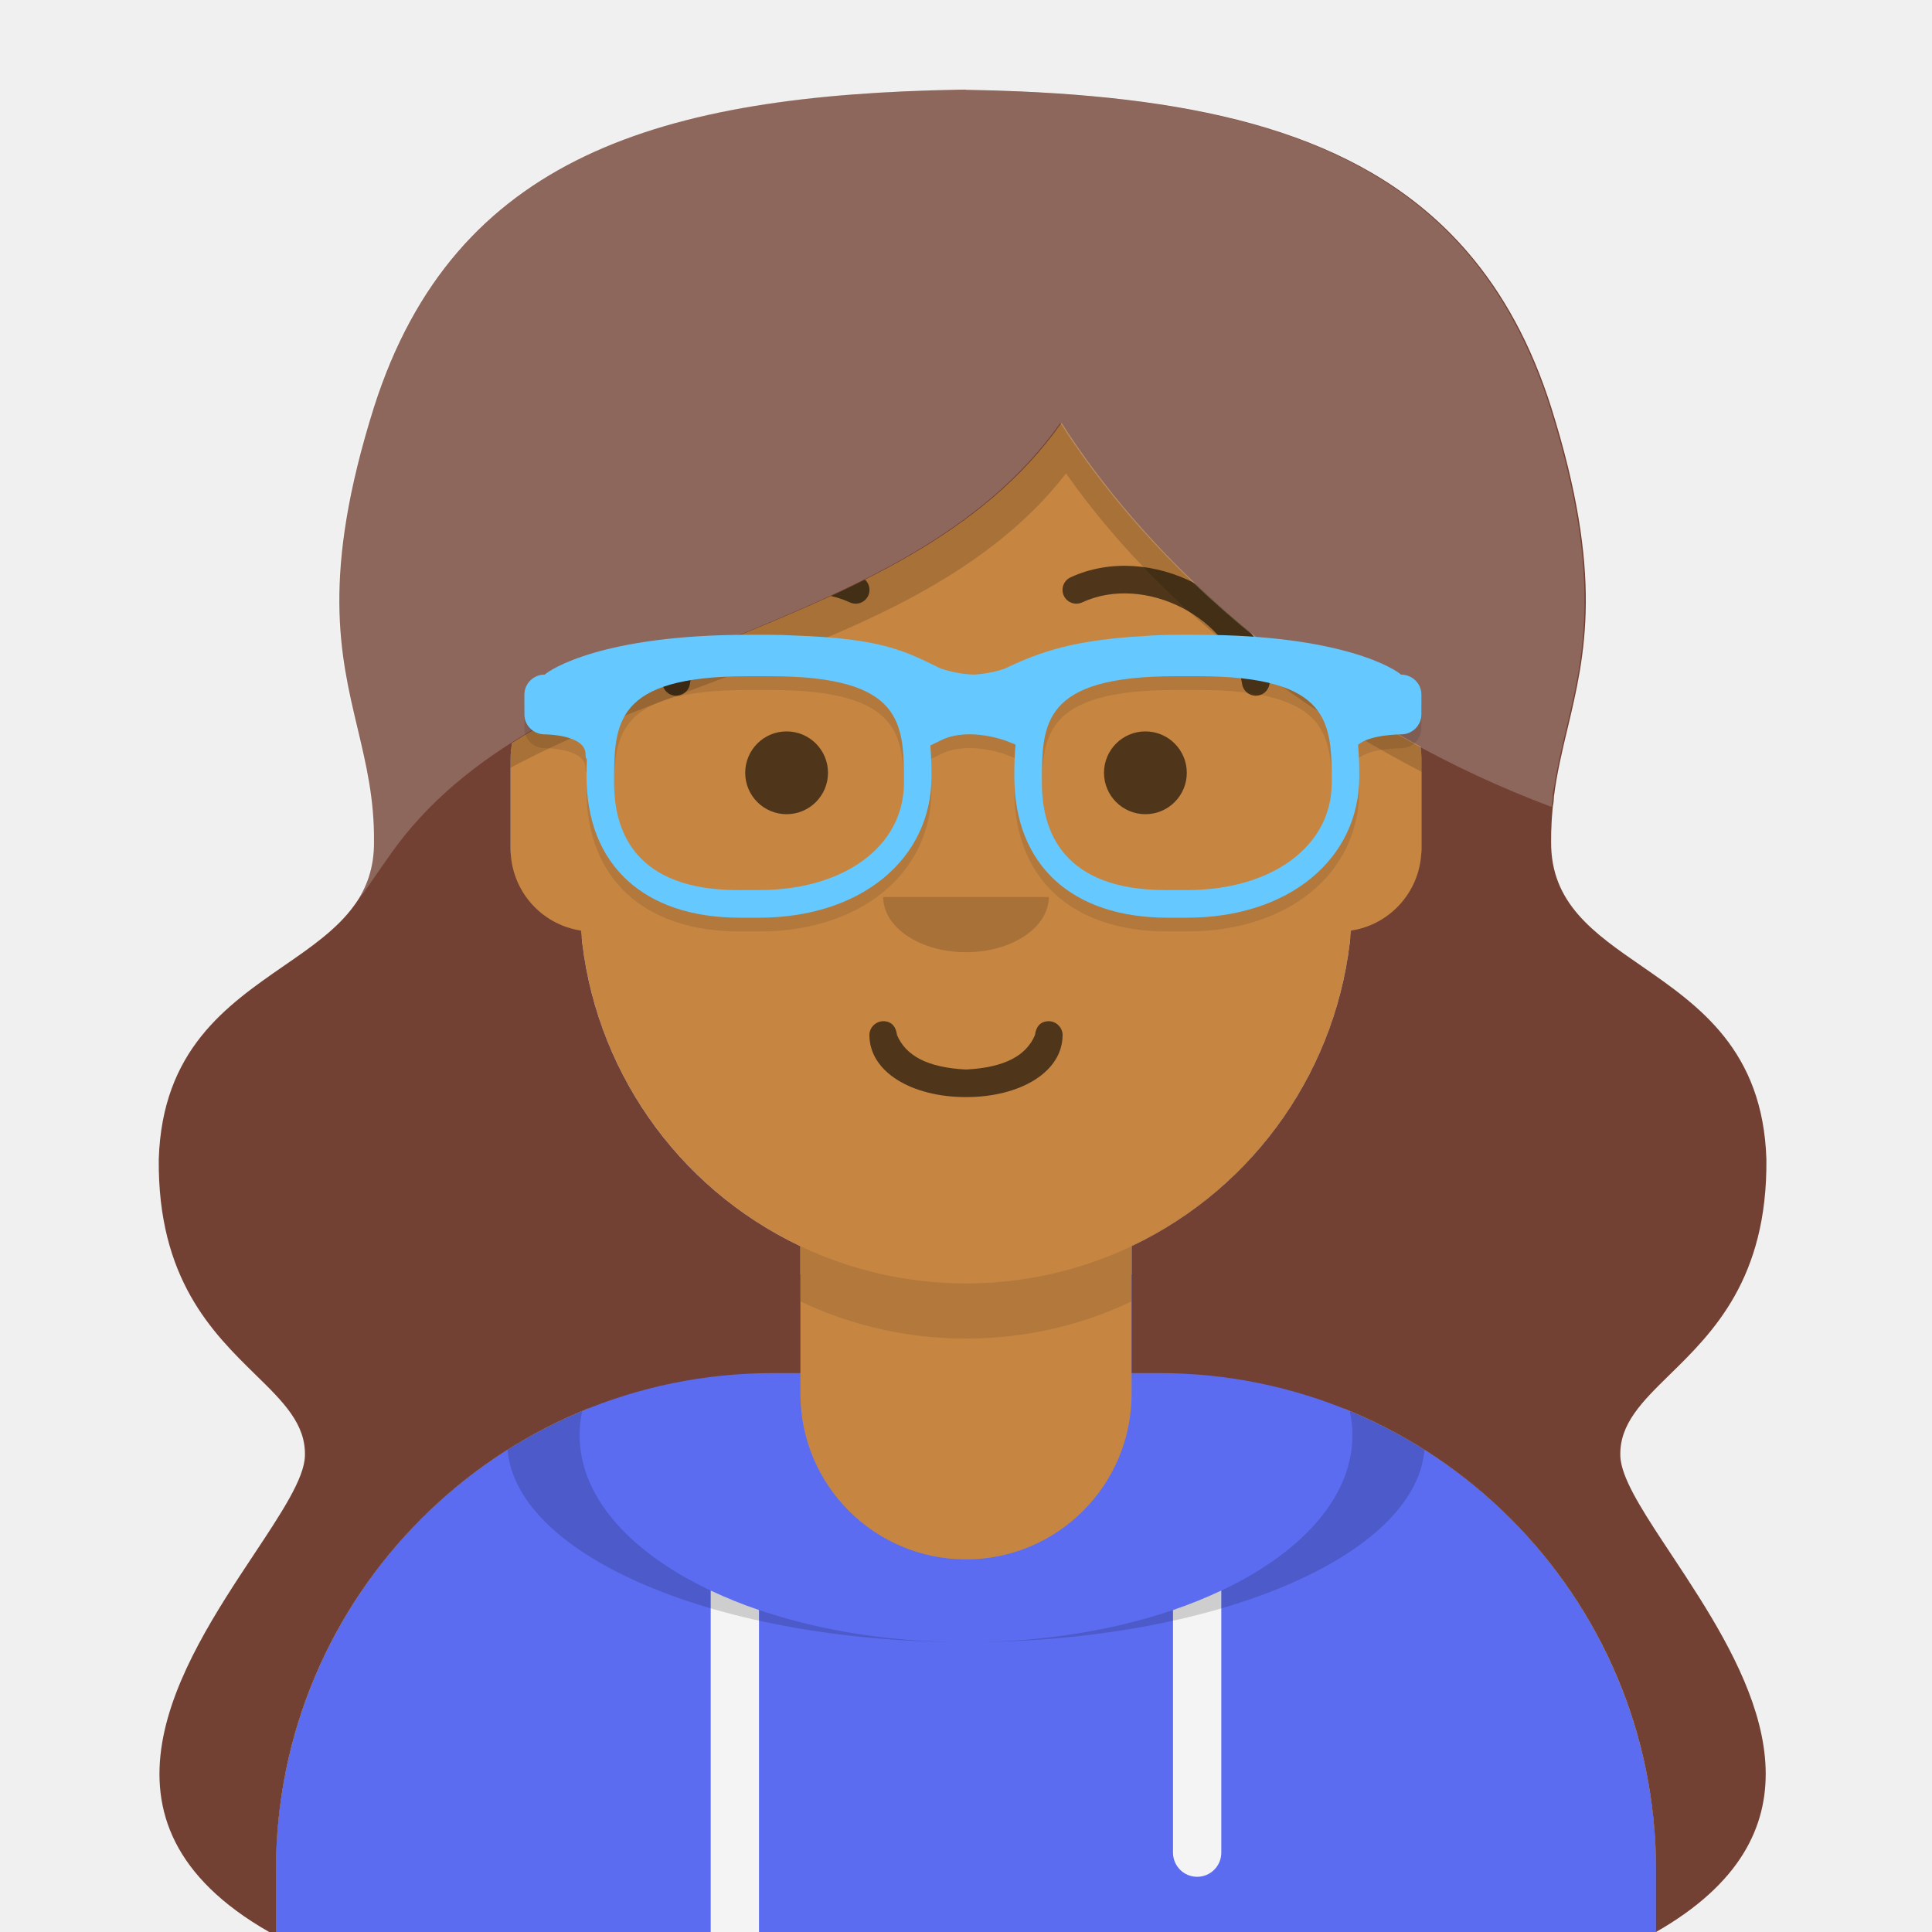
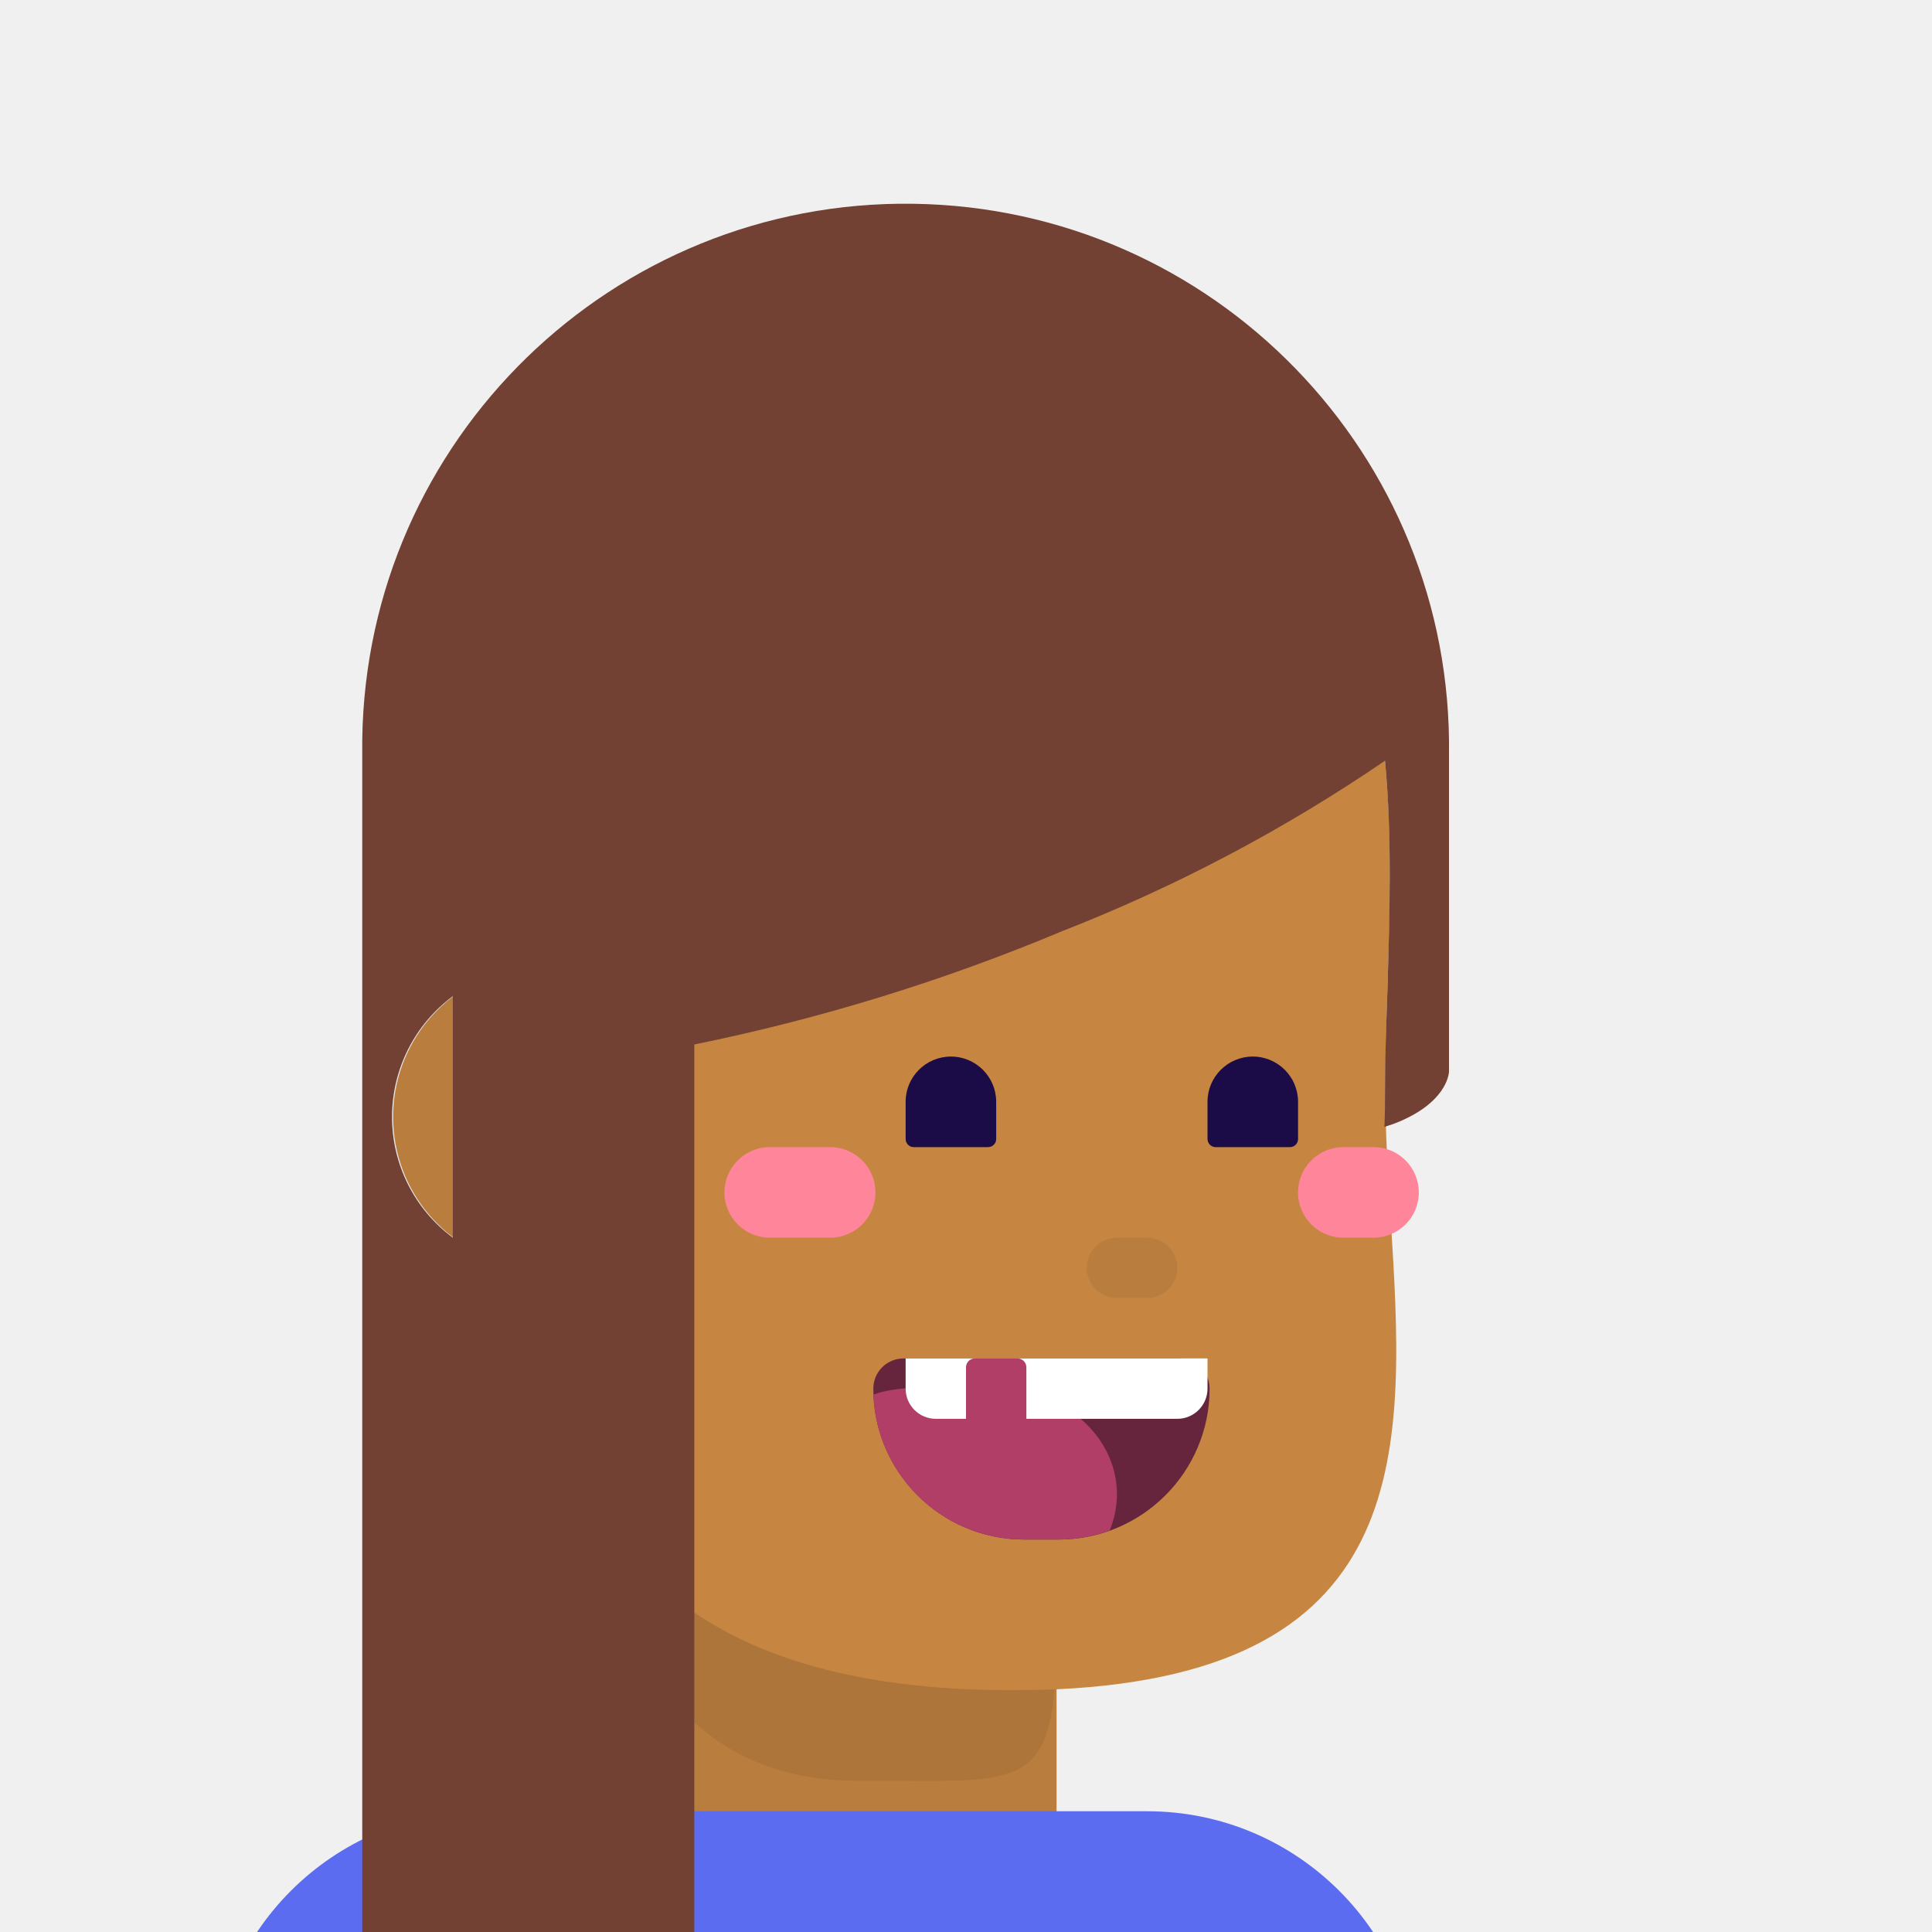
- <svg xmlns="http://www.w3.org/2000/svg" viewBox="0 0 280 280" fill="none" shape-rendering="auto">
+ <svg xmlns="http://www.w3.org/2000/svg" viewBox="0 0 64 64" fill="none" shape-rendering="auto">
  <mask id="viewboxMask">
-     <rect width="280" height="280" rx="0" ry="0" x="0" y="0" fill="#fff" />
+     <rect width="64" height="64" rx="0" ry="0" x="0" y="0" fill="#fff" />
  </mask>
  <g mask="url(#viewboxMask)">
-     <g transform="translate(8)">
-       <path d="M132 36a56 56 0 0 0-56 56v6.17A12 12 0 0 0 66 110v14a12 12 0 0 0 10.3 11.88 56.04 56.04 0 0 0 31.7 44.73v18.4h-4a72 72 0 0 0-72 72v9h200v-9a72 72 0 0 0-72-72h-4v-18.39a56.04 56.04 0 0 0 31.7-44.73A12 12 0 0 0 198 124v-14a12 12 0 0 0-10-11.83V92a56 56 0 0 0-56-56Z" fill="#c68642" />
-       <path d="M108 180.61v8a55.79 55.79 0 0 0 24 5.39c8.59 0 16.73-1.93 24-5.39v-8a55.79 55.79 0 0 1-24 5.39 55.79 55.79 0 0 1-24-5.39Z" fill="#000" fill-opacity=".1" />
-       <g transform="translate(0 170)">
-         <path d="M108 14.7c-15.52 3.68-27.1 10.83-30.77 19.44A72.02 72.02 0 0 0 32 101v9h200v-9a72.02 72.02 0 0 0-45.23-66.86C183.1 25.53 171.52 18.38 156 14.7V32a24 24 0 1 1-48 0V14.7Z" fill="#5b6cf0" />
-         <path d="M102 63.34a67.1 67.1 0 0 1-7-2.82V110h7V63.34ZM162 63.34a67.04 67.04 0 0 0 7-2.82V98.5a3.5 3.5 0 1 1-7 0V63.34Z" fill="#F4F4F4" />
-         <path d="M187.62 34.49a71.79 71.79 0 0 1 10.83 5.63C197.11 55.62 167.87 68 132 68c30.93 0 56-13.43 56-30 0-1.19-.13-2.36-.38-3.51ZM76.38 34.49a16.48 16.48 0 0 0-.38 3.5c0 16.58 25.07 30 56 30-35.87 0-65.1-12.38-66.45-27.88a71.79 71.79 0 0 1 10.83-5.63Z" fill="#000" fill-opacity=".16" />
+     <path d="M46.07 40.4c.47 7.5.94 15-11.07 15.56v9.91S31.36 68 26.5 68c-4.86 0-8.5-3.48-8.5-3.48V45.1c-.2-1.02-.33-2.06-.41-3.12a5 5 0 0 1-.9-9.8C15.37 22.63 17.52 13 32 13c14.59 0 14.24 11.08 13.96 19.81-.04 1.15-.07 2.25-.07 3.29 0 1.4.09 2.86.18 4.3Z" fill="#c68642" />
+     <path d="M17.59 41.98c-.16-1.97-.16-3.97-.16-5.88a46.7 46.7 0 0 1-.73-3.93 5 5 0 0 0 .89 9.81ZM18 45.1v19.42S21.64 68 26.5 68c4.86 0 8.5-2.13 8.5-2.13v-9.91c-.48.02-.98.03-1.5.03-10.79 0-14.34-4.95-15.5-10.9Z" fill="#000" fill-opacity=".07" />
+     <path d="M34.93 55.96c-.46.02-.93.03-1.43.03-7.25 0-11.23-2.23-13.41-5.5.5 4.82 3.16 8.5 8.3 8.5h1.36c3.8.03 4.92.04 5.18-3.03Z" fill="#000" fill-opacity=".07" />
+     <rect x="36" y="41" width="3" height="2" rx="1" fill="#000" fill-opacity=".07" />
+     <rect x="7" y="60" width="40" height="23" rx="9" fill="#5b6cf0" />
+     <path fill-rule="evenodd" clip-rule="evenodd" d="M48 25a18 18 0 0 0-36-.5V65h11V34.6a65.12 65.12 0 0 0 12.2-3.76 53.45 53.45 0 0 0 10.68-5.64c.24 2.53.15 5.16.08 7.61-.04 1.15-.08 2.25-.08 3.29 0 .4 0 .82-.02 1.23.23-.07.45-.15.64-.24 1.5-.69 1.5-1.6 1.5-1.6V25Zm-33 8a4.98 4.98 0 0 0 0 8v-8Z" fill="#724133" />
+     <g transform="translate(1)">
+       <path d="M27.93 46a1 1 0 0 1 1-1h9.14a1 1 0 0 1 1 1 5 5 0 0 1-5 5h-1.14a5 5 0 0 1-5-5Z" fill="#66253C" />
+       <path d="M35.76 50.7a5 5 0 0 1-1.69.3h-1.14a5 5 0 0 1-5-4.8c.77-.29 1.9-.25 3.02-.22L32 46c2.21 0 4 1.57 4 3.5 0 .42-.09.83-.24 1.2Z" fill="#B03E67" />
+       <path d="M29 45h10v1a1 1 0 0 1-1 1h-8a1 1 0 0 1-1-1v-1Z" fill="#fff" />
+       <path d="M31 45.3c0-.17.13-.3.3-.3h1.4c.17 0 .3.13.3.3v2.4a.3.3 0 0 1-.3.3h-1.4a.3.3 0 0 1-.3-.3v-2.4Z" fill="#B03E67" />
+     </g>
+     <g transform="translate(0 -1)">
+       <g fill="#FF859B">
+         <rect x="24" y="39" width="5" height="3" rx="1.5" />
+         <rect x="43" y="39" width="4" height="3" rx="1.5" />
      </g>
-       <g transform="translate(78 134)">
-         <path d="M40 16c0 5.37 6.16 9 14 9s14-3.63 14-9c0-1.1-.95-2-2-2-1.3 0-1.87.9-2 2-1.24 2.94-4.32 4.72-10 5-5.68-.28-8.76-2.06-10-5-.13-1.1-.7-2-2-2-1.05 0-2 .9-2 2Z" fill="#000" fill-opacity=".6" />
-       </g>
-       <g transform="translate(104 122)">
-         <path fill-rule="evenodd" clip-rule="evenodd" d="M16 8c0 4.42 5.37 8 12 8s12-3.58 12-8" fill="#000" fill-opacity=".16" />
-       </g>
-       <g transform="translate(76 90)">
-         <path d="M36 22a6 6 0 1 1-12 0 6 6 0 0 1 12 0ZM88 22a6 6 0 1 1-12 0 6 6 0 0 1 12 0Z" fill="#000" fill-opacity=".6" />
-       </g>
-       <g transform="translate(76 82)">
-         <path d="M15.98 17.13C17.48 7.6 30.06 1.1 39.16 5.3a2 2 0 1 0 1.68-3.63c-11.5-5.3-26.9 2.66-28.82 14.84a2 2 0 0 0 3.96.63ZM96.02 17.13C94.52 7.6 81.94 1.1 72.84 5.3a2 2 0 1 1-1.68-3.63c11.5-5.3 26.9 2.66 28.82 14.84a2 2 0 0 1-3.96.63Z" fill="#000" fill-opacity=".6" />
-       </g>
-       <g transform="translate(-1)">
-         <path d="M44.83 105.6c-.39-1.61-.77-3.24-1.13-4.92-1.95-9.23-2.95-20.22 2.89-39.67-6.9 22.99-4.25 34.15-1.76 44.58 1.23 5.2 2.43 10.2 2.37 16.4a15.44 15.44 0 0 0 0 0c.06-6.2-1.14-11.21-2.37-16.4ZM218.38 114.23c-.13.4-.16.8-.18 1.23l.18-1.23ZM218.05 116.81c-.11 1.09-.2 2.2-.23 3.35-29.04-10.76-54.94-29.62-70.32-51.55-12.1 15.62-31.96 23.04-51.63 30.4-17.38 6.5-34.62 12.94-46.2 24.94l1.09-1.5c11-14.6 28.76-21.88 46.7-29.24 18.82-7.71 37.82-15.5 49.39-31.9 15.4 24.1 41.81 44.65 71.16 55.63l.04-.12Z" fill="#000" fill-opacity=".16" />
-         <path d="M32 280h1v-9a72 72 0 0 1 72-72h4v-18.39a56.03 56.03 0 0 1-31.8-45.74A12 12 0 0 1 67 123v-13c0-.8.08-1.57.22-2.32 9.12-5.82 19.65-10.13 30.24-14.48 18.81-7.71 37.82-15.5 49.39-31.9C158.8 80 177.4 96.6 198.87 108.2c.08.59.13 1.19.13 1.8v13a12 12 0 0 1-10.2 11.87A56.03 56.03 0 0 1 157 180.6V199h4a72 72 0 0 1 72 72v9c24.41-13.94 15.86-33.21 6.28-48.46a303.17 303.17 0 0 0-4.07-6.27c-3.48-5.25-6.45-9.74-7.2-12.97-.1-.46-.17-.9-.18-1.3-.14-4.62 3.14-7.84 7.16-11.78 6.22-6.08 14.18-13.89 14.01-31.22-.51-15.83-9.8-22.25-18.1-28-6.93-4.78-13.17-9.1-13.1-18-.01-1.82.08-3.54.25-5.19.11-.4.13-.83.15-1.25v-.1c.45-3.44 1.2-6.62 1.98-9.87 2.55-10.72 5.3-22.23-2.38-46.59-2.9-9.12-6.97-16.5-12.1-22.46-14.12-16.42-36.35-22.04-64.9-23.29-2.55-.11-5.15-.19-7.8-.23V13h-1c-43.08.77-73.16 9.54-84.8 46-7.67 24.36-4.93 35.87-2.37 46.6 1.23 5.19 2.43 10.2 2.37 16.4.03 3.75-1.06 6.7-2.85 9.2-2.46 3.43-6.23 6.04-10.24 8.8-8.3 5.75-17.6 12.17-18.1 28-.17 17.33 7.8 25.14 14.01 31.22 4.03 3.94 7.32 7.16 7.17 11.78-.08 3.26-3.4 8.27-7.38 14.27-10.54 15.9-25.7 38.8 2.2 54.73Z" fill="#724133" />
-         <path fill-rule="evenodd" clip-rule="evenodd" d="M50.58 122.45c22.54-29.92 73.49-29.13 96.09-61.15 15.4 24.1 41.82 44.65 71.16 55.63.3-.86.08-1.85.37-2.7 2.15-14.14 9.14-24.37-.58-55.23-11.63-36.46-41.71-45.23-84.8-45.98l-1-.02c-43.08.77-73.16 9.54-84.8 46-11.38 36.16.17 44 0 63 .04 3.75-1.05 6.7-2.85 9.2.19.4 4.16-5.76 6.41-8.75Z" fill="#fff" fill-opacity=".2" />
-       </g>
-       <g transform="translate(49 72)" />
-       <g transform="translate(62 42)">
-         <g fill-rule="evenodd" clip-rule="evenodd">
-           <path d="M38.5 52c-21.3 0-28.85 5.1-29.55 5.77A2.92 2.92 0 0 0 6 60.66v2.88c0 1.6 1.32 2.89 2.95 2.89 0 0 5.91 0 5.91 2.88 0 .44.07.65.19.68-.04.82-.05 1.66-.05 2.5C15 85.34 23.31 93 37.24 93H40c14.72 0 25-8.43 25-20.5 0-1.5-.04-3-.17-4.46l1.58-.77c.58-.29 1.21-.5 1.9-.64 1.85-.38 3.95-.22 5.99.28.73.18 1.26.35 1.5.45l1.38.55c-.14 1.5-.18 3.04-.18 4.6C77 85.34 85.31 93 99.24 93H102c14.72 0 25-8.43 25-20.5 0-1.54-.04-3.07-.18-4.56 1.74-1.51 6.22-1.51 6.22-1.51a2.92 2.92 0 0 0 2.96-2.89v-2.88c0-1.6-1.32-2.89-2.96-2.89-.69-.67-8.25-5.77-29.54-5.77H100.53c-1.8 0-3.44.07-4.97.2-9.54.54-14.68 2.15-19.92 4.7a17 17 0 0 1-4.56.87 17.01 17.01 0 0 1-4.81-.91l-.42-.2v-.01c-4.94-2.42-8.43-4.13-20.78-4.55a61.2 61.2 0 0 0-3.6-.1H38.5ZM19 73.5C19 64.84 19 58 38.39 58h3.22C61 58 61 64.84 61 73.5 61 82.63 52.36 89 40 89h-3.03C22.12 89 19 80.57 19 73.5Zm62 0c0-8.66 0-15.5 19.39-15.5h3.22C123 58 123 64.84 123 73.5c0 9.13-8.64 15.5-21 15.5h-3.03C84.12 89 81 80.57 81 73.5Z" fill="#000" fill-opacity=".1" />
-           <path d="M38.5 50c-21.3 0-28.85 5.1-29.55 5.77A2.92 2.92 0 0 0 6 58.66v2.88c0 1.6 1.32 2.89 2.95 2.89 0 0 5.91 0 5.91 2.88 0 .44.07.65.19.68-.04.82-.05 1.66-.05 2.5C15 83.34 23.31 91 37.24 91H40c14.72 0 25-8.43 25-20.5 0-1.5-.04-3-.17-4.46l1.58-.77c.58-.29 1.21-.5 1.9-.64 1.85-.38 3.95-.22 5.99.28.73.18 1.26.35 1.5.45l1.38.55c-.14 1.5-.18 3.04-.18 4.6C77 83.34 85.31 91 99.24 91H102c14.72 0 25-8.43 25-20.5 0-1.54-.04-3.07-.18-4.56 1.74-1.51 6.22-1.51 6.22-1.51a2.92 2.92 0 0 0 2.96-2.89v-2.88c0-1.6-1.32-2.89-2.96-2.89-.69-.67-8.25-5.77-29.54-5.77H100.53c-1.8 0-3.44.07-4.97.2-9.54.54-14.68 2.15-19.92 4.7a17 17 0 0 1-4.56.87 17.01 17.01 0 0 1-4.81-.91l-.42-.2v-.01c-4.94-2.42-8.43-4.13-20.78-4.55a61.2 61.2 0 0 0-3.6-.1H38.5ZM19 71.5C19 62.84 19 56 38.39 56h3.22C61 56 61 62.84 61 71.5 61 80.63 52.36 87 40 87h-3.03C22.12 87 19 78.57 19 71.5Zm62 0c0-8.66 0-15.5 19.39-15.5h3.22C123 56 123 62.84 123 71.5c0 9.13-8.64 15.5-21 15.5h-3.03C84.12 87 81 78.57 81 71.5Z" fill="#65c9ff" />
-         </g>
-       </g>
+       <path d="M30 37.5a1.5 1.5 0 0 1 3 0v1.23c0 .15-.12.27-.27.27h-2.46a.27.27 0 0 1-.27-.27V37.5ZM40 37.5a1.5 1.5 0 0 1 3 0v1.23c0 .15-.12.27-.27.27h-2.46a.27.27 0 0 1-.27-.27V37.5Z" fill="#1B0B47" />
    </g>
  </g>
</svg>
